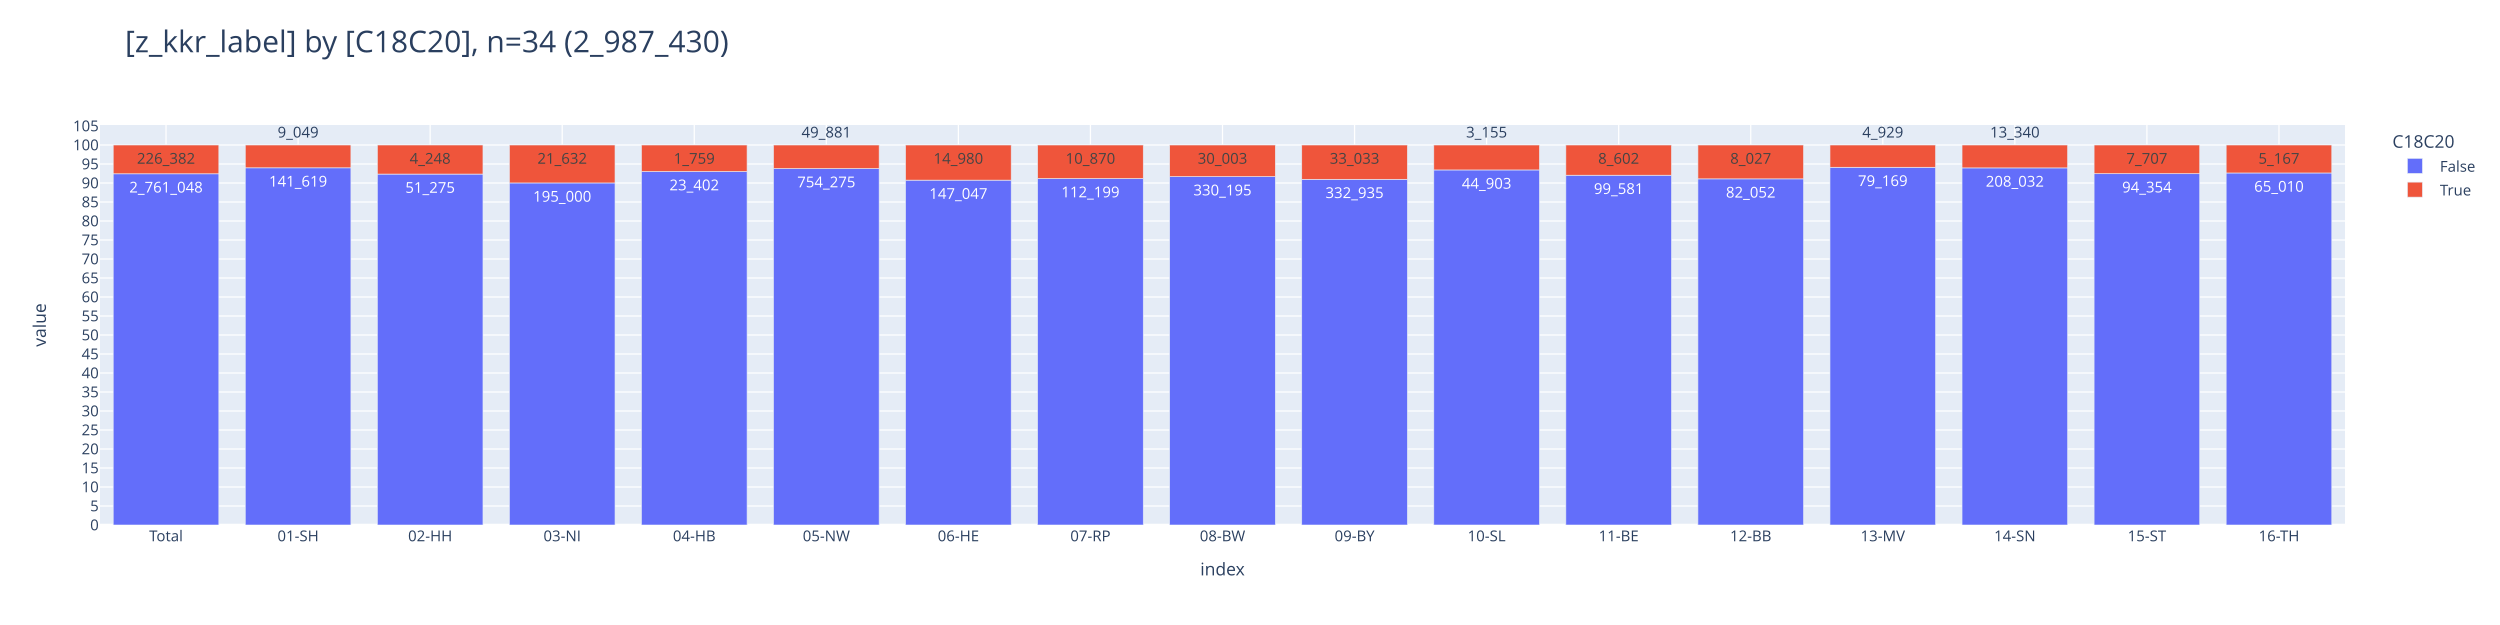
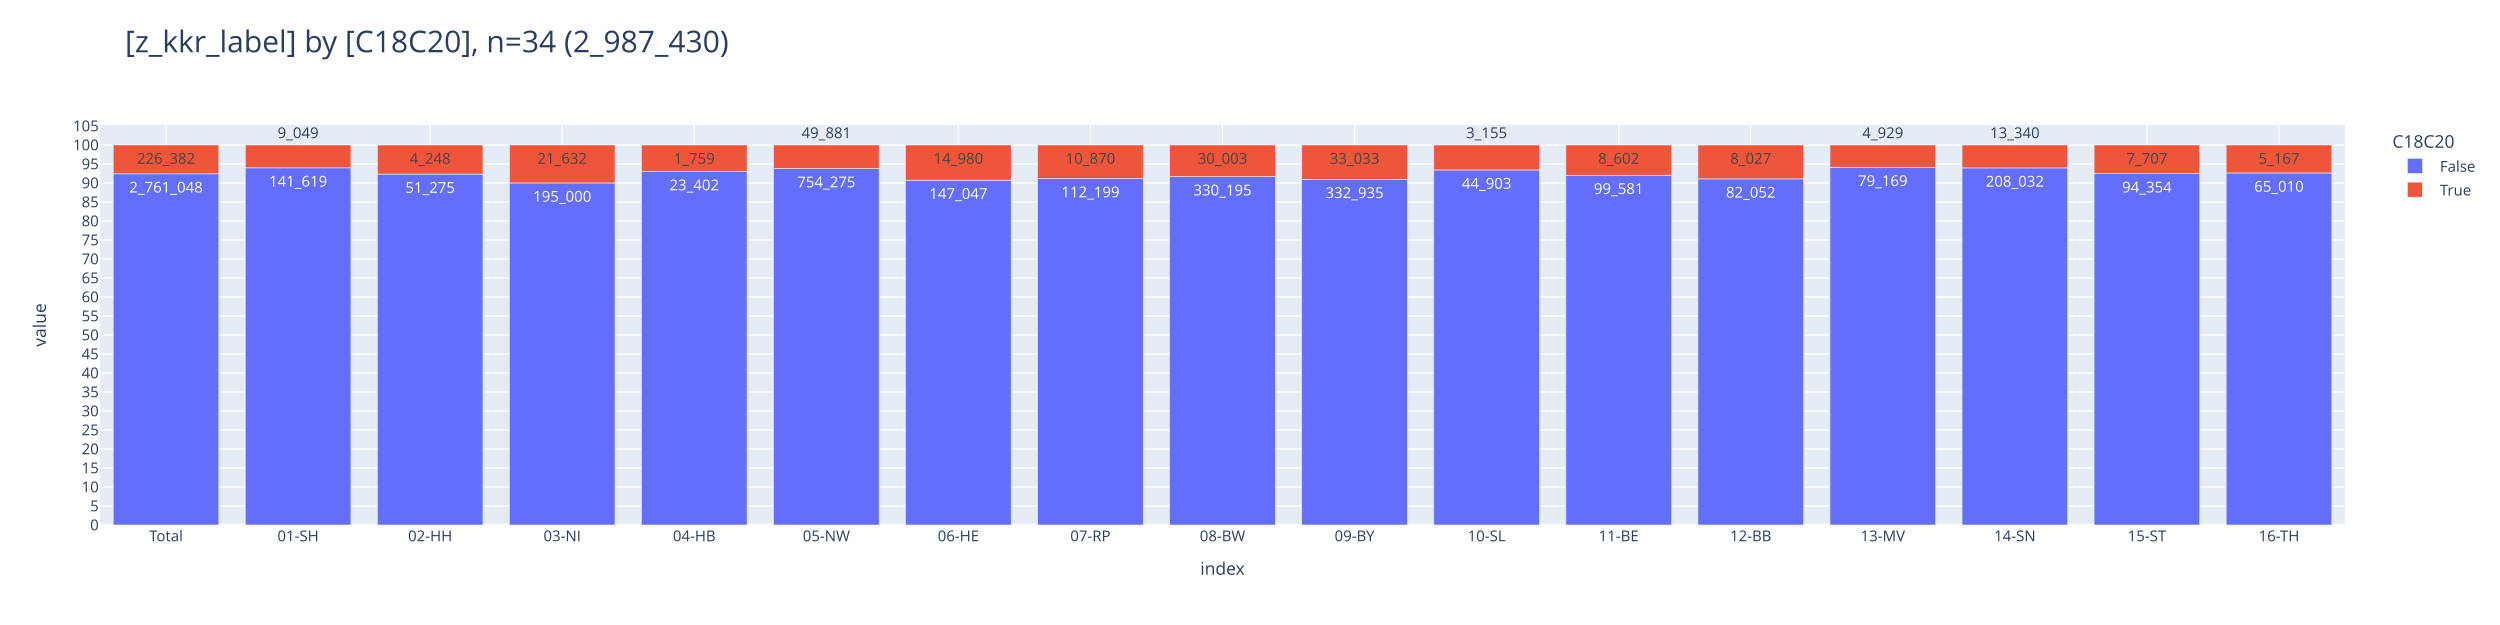
<svg xmlns="http://www.w3.org/2000/svg" class="main-svg" width="2000" height="500" style="" viewBox="0 0 2000 500">
  <rect x="0" y="0" width="2000" height="500" style="fill: rgb(255, 255, 255); fill-opacity: 1;" />
-   <defs id="defs-cf587d">
+   <defs id="defs-e4e2ed">
    <g class="clips">
-       <clipPath id="clipcf587dxyplot" class="plotclip">
+       <clipPath id="clipe4e2edxyplot" class="plotclip">
        <rect width="1796" height="320" />
      </clipPath>
-       <clipPath class="axesclip" id="clipcf587dx">
+       <clipPath class="axesclip" id="clipe4e2edx">
        <rect x="80" y="0" width="1796" height="500" />
      </clipPath>
-       <clipPath class="axesclip" id="clipcf587dy">
+       <clipPath class="axesclip" id="clipe4e2edy">
        <rect x="0" y="100" width="2000" height="320" />
      </clipPath>
-       <clipPath class="axesclip" id="clipcf587dxy">
+       <clipPath class="axesclip" id="clipe4e2edxy">
        <rect x="80" y="100" width="1796" height="320" />
      </clipPath>
    </g>
    <g class="gradients" />
    <g class="patterns" />
  </defs>
  <g class="bglayer">
    <rect class="bg" x="80" y="100" width="1796" height="320" style="fill: rgb(229, 236, 246); fill-opacity: 1; stroke-width: 0;" />
  </g>
  <g class="layer-below">
    <g class="imagelayer" />
    <g class="shapelayer" />
  </g>
  <g class="cartesianlayer">
    <g class="subplot xy">
      <g class="layer-subplot">
        <g class="shapelayer" />
        <g class="imagelayer" />
      </g>
      <g class="minor-gridlayer">
        <g class="x" />
        <g class="y" />
      </g>
      <g class="gridlayer">
        <g class="x">
          <path class="xgrid crisp" transform="translate(132.82,0)" d="M0,100v320" style="stroke: rgb(255, 255, 255); stroke-opacity: 1; stroke-width: 1px;" />
          <path class="xgrid crisp" transform="translate(238.47,0)" d="M0,100v320" style="stroke: rgb(255, 255, 255); stroke-opacity: 1; stroke-width: 1px;" />
          <path class="xgrid crisp" transform="translate(344.12,0)" d="M0,100v320" style="stroke: rgb(255, 255, 255); stroke-opacity: 1; stroke-width: 1px;" />
          <path class="xgrid crisp" transform="translate(449.76,0)" d="M0,100v320" style="stroke: rgb(255, 255, 255); stroke-opacity: 1; stroke-width: 1px;" />
          <path class="xgrid crisp" transform="translate(555.41,0)" d="M0,100v320" style="stroke: rgb(255, 255, 255); stroke-opacity: 1; stroke-width: 1px;" />
          <path class="xgrid crisp" transform="translate(661.06,0)" d="M0,100v320" style="stroke: rgb(255, 255, 255); stroke-opacity: 1; stroke-width: 1px;" />
          <path class="xgrid crisp" transform="translate(766.71,0)" d="M0,100v320" style="stroke: rgb(255, 255, 255); stroke-opacity: 1; stroke-width: 1px;" />
          <path class="xgrid crisp" transform="translate(872.35,0)" d="M0,100v320" style="stroke: rgb(255, 255, 255); stroke-opacity: 1; stroke-width: 1px;" />
          <path class="xgrid crisp" transform="translate(978,0)" d="M0,100v320" style="stroke: rgb(255, 255, 255); stroke-opacity: 1; stroke-width: 1px;" />
          <path class="xgrid crisp" transform="translate(1083.65,0)" d="M0,100v320" style="stroke: rgb(255, 255, 255); stroke-opacity: 1; stroke-width: 1px;" />
          <path class="xgrid crisp" transform="translate(1189.29,0)" d="M0,100v320" style="stroke: rgb(255, 255, 255); stroke-opacity: 1; stroke-width: 1px;" />
          <path class="xgrid crisp" transform="translate(1294.94,0)" d="M0,100v320" style="stroke: rgb(255, 255, 255); stroke-opacity: 1; stroke-width: 1px;" />
          <path class="xgrid crisp" transform="translate(1400.59,0)" d="M0,100v320" style="stroke: rgb(255, 255, 255); stroke-opacity: 1; stroke-width: 1px;" />
          <path class="xgrid crisp" transform="translate(1506.24,0)" d="M0,100v320" style="stroke: rgb(255, 255, 255); stroke-opacity: 1; stroke-width: 1px;" />
          <path class="xgrid crisp" transform="translate(1611.88,0)" d="M0,100v320" style="stroke: rgb(255, 255, 255); stroke-opacity: 1; stroke-width: 1px;" />
          <path class="xgrid crisp" transform="translate(1717.53,0)" d="M0,100v320" style="stroke: rgb(255, 255, 255); stroke-opacity: 1; stroke-width: 1px;" />
          <path class="xgrid crisp" transform="translate(1823.18,0)" d="M0,100v320" style="stroke: rgb(255, 255, 255); stroke-opacity: 1; stroke-width: 1px;" />
        </g>
        <g class="y">
          <path class="ygrid crisp" transform="translate(0,404.8)" d="M80,0h1796" style="stroke: rgb(255, 255, 255); stroke-opacity: 1; stroke-width: 1px;" />
          <path class="ygrid crisp" transform="translate(0,389.6)" d="M80,0h1796" style="stroke: rgb(255, 255, 255); stroke-opacity: 1; stroke-width: 1px;" />
          <path class="ygrid crisp" transform="translate(0,374.4)" d="M80,0h1796" style="stroke: rgb(255, 255, 255); stroke-opacity: 1; stroke-width: 1px;" />
          <path class="ygrid crisp" transform="translate(0,359.2)" d="M80,0h1796" style="stroke: rgb(255, 255, 255); stroke-opacity: 1; stroke-width: 1px;" />
          <path class="ygrid crisp" transform="translate(0,344)" d="M80,0h1796" style="stroke: rgb(255, 255, 255); stroke-opacity: 1; stroke-width: 1px;" />
          <path class="ygrid crisp" transform="translate(0,328.8)" d="M80,0h1796" style="stroke: rgb(255, 255, 255); stroke-opacity: 1; stroke-width: 1px;" />
          <path class="ygrid crisp" transform="translate(0,313.6)" d="M80,0h1796" style="stroke: rgb(255, 255, 255); stroke-opacity: 1; stroke-width: 1px;" />
          <path class="ygrid crisp" transform="translate(0,298.4)" d="M80,0h1796" style="stroke: rgb(255, 255, 255); stroke-opacity: 1; stroke-width: 1px;" />
          <path class="ygrid crisp" transform="translate(0,283.2)" d="M80,0h1796" style="stroke: rgb(255, 255, 255); stroke-opacity: 1; stroke-width: 1px;" />
          <path class="ygrid crisp" transform="translate(0,268)" d="M80,0h1796" style="stroke: rgb(255, 255, 255); stroke-opacity: 1; stroke-width: 1px;" />
          <path class="ygrid crisp" transform="translate(0,252.8)" d="M80,0h1796" style="stroke: rgb(255, 255, 255); stroke-opacity: 1; stroke-width: 1px;" />
          <path class="ygrid crisp" transform="translate(0,237.6)" d="M80,0h1796" style="stroke: rgb(255, 255, 255); stroke-opacity: 1; stroke-width: 1px;" />
          <path class="ygrid crisp" transform="translate(0,222.4)" d="M80,0h1796" style="stroke: rgb(255, 255, 255); stroke-opacity: 1; stroke-width: 1px;" />
          <path class="ygrid crisp" transform="translate(0,207.2)" d="M80,0h1796" style="stroke: rgb(255, 255, 255); stroke-opacity: 1; stroke-width: 1px;" />
          <path class="ygrid crisp" transform="translate(0,192)" d="M80,0h1796" style="stroke: rgb(255, 255, 255); stroke-opacity: 1; stroke-width: 1px;" />
          <path class="ygrid crisp" transform="translate(0,176.8)" d="M80,0h1796" style="stroke: rgb(255, 255, 255); stroke-opacity: 1; stroke-width: 1px;" />
          <path class="ygrid crisp" transform="translate(0,161.6)" d="M80,0h1796" style="stroke: rgb(255, 255, 255); stroke-opacity: 1; stroke-width: 1px;" />
          <path class="ygrid crisp" transform="translate(0,146.4)" d="M80,0h1796" style="stroke: rgb(255, 255, 255); stroke-opacity: 1; stroke-width: 1px;" />
          <path class="ygrid crisp" transform="translate(0,131.2)" d="M80,0h1796" style="stroke: rgb(255, 255, 255); stroke-opacity: 1; stroke-width: 1px;" />
          <path class="ygrid crisp" transform="translate(0,116)" d="M80,0h1796" style="stroke: rgb(255, 255, 255); stroke-opacity: 1; stroke-width: 1px;" />
        </g>
      </g>
      <g class="zerolinelayer">
        <path class="yzl zl crisp" transform="translate(0,420)" d="M80,0h1796" style="stroke: rgb(255, 255, 255); stroke-opacity: 1; stroke-width: 2px;" />
      </g>
      <g class="layer-between">
        <g class="shapelayer" />
        <g class="imagelayer" />
      </g>
      <path class="xlines-below" />
      <path class="ylines-below" />
      <g class="overlines-below" />
      <g class="xaxislayer-below" />
      <g class="yaxislayer-below" />
      <g class="overaxes-below" />
      <g class="overplot">
-         <g class="xy" transform="translate(80,100)" clip-path="url(#clipcf587dxyplot)">
+         <g class="xy" transform="translate(80,100)" clip-path="url(#clipe4e2edxyplot)">
          <g class="barlayer mlayer">
            <g class="trace bars" style="opacity: 1;">
              <g class="points">
                <g class="point">
                  <path d="M10.56,320V39.04H95.08V320Z" style="vector-effect: none; opacity: 1; stroke-width: 0.5px; fill: rgb(99, 110, 250); fill-opacity: 1; stroke: rgb(229, 236, 246); stroke-opacity: 1;" />
                  <text class="bartext bartext-inside" text-anchor="middle" data-notex="1" x="0" y="0" style="font-family: 'Open Sans', verdana, arial, sans-serif; font-size: 12px; fill: rgb(255, 255, 255); fill-opacity: 1; white-space: pre;" transform="translate(52.82,54.04)">2_761_048</text>
                </g>
                <g class="point">
                  <path d="M116.21,320V34.26H200.73V320Z" style="vector-effect: none; opacity: 1; stroke-width: 0.5px; fill: rgb(99, 110, 250); fill-opacity: 1; stroke: rgb(229, 236, 246); stroke-opacity: 1;" />
                  <text class="bartext bartext-inside" text-anchor="middle" data-notex="1" x="0" y="0" style="font-family: 'Open Sans', verdana, arial, sans-serif; font-size: 12px; fill: rgb(255, 255, 255); fill-opacity: 1; white-space: pre;" transform="translate(158.47,49.26)">141_619</text>
                </g>
                <g class="point">
                  <path d="M221.86,320V39.26H306.38V320Z" style="vector-effect: none; opacity: 1; stroke-width: 0.5px; fill: rgb(99, 110, 250); fill-opacity: 1; stroke: rgb(229, 236, 246); stroke-opacity: 1;" />
                  <text class="bartext bartext-inside" text-anchor="middle" data-notex="1" x="0" y="0" style="font-family: 'Open Sans', verdana, arial, sans-serif; font-size: 12px; fill: rgb(255, 255, 255); fill-opacity: 1; white-space: pre;" transform="translate(264.12,54.26)">51_275</text>
                </g>
                <g class="point">
                  <path d="M327.51,320V46.36H412.02V320Z" style="vector-effect: none; opacity: 1; stroke-width: 0.5px; fill: rgb(99, 110, 250); fill-opacity: 1; stroke: rgb(229, 236, 246); stroke-opacity: 1;" />
                  <text class="bartext bartext-inside" text-anchor="middle" data-notex="1" x="0" y="0" style="font-family: 'Open Sans', verdana, arial, sans-serif; font-size: 12px; fill: rgb(255, 255, 255); fill-opacity: 1; white-space: pre;" transform="translate(369.765,61.36)">195_000</text>
                </g>
                <g class="point">
                  <path d="M433.15,320V37.25H517.67V320Z" style="vector-effect: none; opacity: 1; stroke-width: 0.5px; fill: rgb(99, 110, 250); fill-opacity: 1; stroke: rgb(229, 236, 246); stroke-opacity: 1;" />
                  <text class="bartext bartext-inside" text-anchor="middle" data-notex="1" x="0" y="0" style="font-family: 'Open Sans', verdana, arial, sans-serif; font-size: 12px; fill: rgb(255, 255, 255); fill-opacity: 1; white-space: pre;" transform="translate(475.41,52.25)">23_402</text>
                </g>
                <g class="point">
                  <path d="M538.8,320V34.86H623.32V320Z" style="vector-effect: none; opacity: 1; stroke-width: 0.5px; fill: rgb(99, 110, 250); fill-opacity: 1; stroke: rgb(229, 236, 246); stroke-opacity: 1;" />
                  <text class="bartext bartext-inside" text-anchor="middle" data-notex="1" x="0" y="0" style="font-family: 'Open Sans', verdana, arial, sans-serif; font-size: 12px; fill: rgb(255, 255, 255); fill-opacity: 1; white-space: pre;" transform="translate(581.06,49.86)">754_275</text>
                </g>
                <g class="point">
                  <path d="M644.45,320V44.11H728.96V320Z" style="vector-effect: none; opacity: 1; stroke-width: 0.5px; fill: rgb(99, 110, 250); fill-opacity: 1; stroke: rgb(229, 236, 246); stroke-opacity: 1;" />
                  <text class="bartext bartext-inside" text-anchor="middle" data-notex="1" x="0" y="0" style="font-family: 'Open Sans', verdana, arial, sans-serif; font-size: 12px; fill: rgb(255, 255, 255); fill-opacity: 1; white-space: pre;" transform="translate(686.705,59.11)">147_047</text>
                </g>
                <g class="point">
                  <path d="M750.09,320V42.85H834.61V320Z" style="vector-effect: none; opacity: 1; stroke-width: 0.5px; fill: rgb(99, 110, 250); fill-opacity: 1; stroke: rgb(229, 236, 246); stroke-opacity: 1;" />
                  <text class="bartext bartext-inside" text-anchor="middle" data-notex="1" x="0" y="0" style="font-family: 'Open Sans', verdana, arial, sans-serif; font-size: 12px; fill: rgb(255, 255, 255); fill-opacity: 1; white-space: pre;" transform="translate(792.35,57.85)">112_199</text>
                </g>
                <g class="point">
                  <path d="M855.74,320V41.32H940.26V320Z" style="vector-effect: none; opacity: 1; stroke-width: 0.5px; fill: rgb(99, 110, 250); fill-opacity: 1; stroke: rgb(229, 236, 246); stroke-opacity: 1;" />
                  <text class="bartext bartext-inside" text-anchor="middle" data-notex="1" x="0" y="0" style="font-family: 'Open Sans', verdana, arial, sans-serif; font-size: 12px; fill: rgb(255, 255, 255); fill-opacity: 1; white-space: pre;" transform="translate(898,56.32)">330_195</text>
                </g>
                <g class="point">
                  <path d="M961.39,320V43.44H1045.91V320Z" style="vector-effect: none; opacity: 1; stroke-width: 0.5px; fill: rgb(99, 110, 250); fill-opacity: 1; stroke: rgb(229, 236, 246); stroke-opacity: 1;" />
                  <text class="bartext bartext-inside" text-anchor="middle" data-notex="1" x="0" y="0" style="font-family: 'Open Sans', verdana, arial, sans-serif; font-size: 12px; fill: rgb(255, 255, 255); fill-opacity: 1; white-space: pre;" transform="translate(1003.65,58.44)">332_935</text>
                </g>
                <g class="point">
                  <path d="M1067.04,320V35.96H1151.55V320Z" style="vector-effect: none; opacity: 1; stroke-width: 0.5px; fill: rgb(99, 110, 250); fill-opacity: 1; stroke: rgb(229, 236, 246); stroke-opacity: 1;" />
                  <text class="bartext bartext-inside" text-anchor="middle" data-notex="1" x="0" y="0" style="font-family: 'Open Sans', verdana, arial, sans-serif; font-size: 12px; fill: rgb(255, 255, 255); fill-opacity: 1; white-space: pre;" transform="translate(1109.295,50.96)">44_903</text>
                </g>
                <g class="point">
                  <path d="M1172.68,320V40.17H1257.2V320Z" style="vector-effect: none; opacity: 1; stroke-width: 0.5px; fill: rgb(99, 110, 250); fill-opacity: 1; stroke: rgb(229, 236, 246); stroke-opacity: 1;" />
                  <text class="bartext bartext-inside" text-anchor="middle" data-notex="1" x="0" y="0" style="font-family: 'Open Sans', verdana, arial, sans-serif; font-size: 12px; fill: rgb(255, 255, 255); fill-opacity: 1; white-space: pre;" transform="translate(1214.94,55.17)">99_581</text>
                </g>
                <g class="point">
                  <path d="M1278.33,320V43.09H1362.85V320Z" style="vector-effect: none; opacity: 1; stroke-width: 0.5px; fill: rgb(99, 110, 250); fill-opacity: 1; stroke: rgb(229, 236, 246); stroke-opacity: 1;" />
                  <text class="bartext bartext-inside" text-anchor="middle" data-notex="1" x="0" y="0" style="font-family: 'Open Sans', verdana, arial, sans-serif; font-size: 12px; fill: rgb(255, 255, 255); fill-opacity: 1; white-space: pre;" transform="translate(1320.59,58.09)">82_052</text>
                </g>
                <g class="point">
                  <path d="M1383.98,320V33.82H1468.49V320Z" style="vector-effect: none; opacity: 1; stroke-width: 0.5px; fill: rgb(99, 110, 250); fill-opacity: 1; stroke: rgb(229, 236, 246); stroke-opacity: 1;" />
                  <text class="bartext bartext-inside" text-anchor="middle" data-notex="1" x="0" y="0" style="font-family: 'Open Sans', verdana, arial, sans-serif; font-size: 12px; fill: rgb(255, 255, 255); fill-opacity: 1; white-space: pre;" transform="translate(1426.235,48.82)">79_169</text>
                </g>
                <g class="point">
                  <path d="M1489.62,320V34.32H1574.14V320Z" style="vector-effect: none; opacity: 1; stroke-width: 0.5px; fill: rgb(99, 110, 250); fill-opacity: 1; stroke: rgb(229, 236, 246); stroke-opacity: 1;" />
                  <text class="bartext bartext-inside" text-anchor="middle" data-notex="1" x="0" y="0" style="font-family: 'Open Sans', verdana, arial, sans-serif; font-size: 12px; fill: rgb(255, 255, 255); fill-opacity: 1; white-space: pre;" transform="translate(1531.88,49.32)">208_032</text>
                </g>
                <g class="point">
                  <path d="M1595.27,320V38.96H1679.79V320Z" style="vector-effect: none; opacity: 1; stroke-width: 0.5px; fill: rgb(99, 110, 250); fill-opacity: 1; stroke: rgb(229, 236, 246); stroke-opacity: 1;" />
                  <text class="bartext bartext-inside" text-anchor="middle" data-notex="1" x="0" y="0" style="font-family: 'Open Sans', verdana, arial, sans-serif; font-size: 12px; fill: rgb(255, 255, 255); fill-opacity: 1; white-space: pre;" transform="translate(1637.53,53.96)">94_354</text>
                </g>
                <g class="point">
                  <path d="M1700.92,320V38.38H1785.44V320Z" style="vector-effect: none; opacity: 1; stroke-width: 0.5px; fill: rgb(99, 110, 250); fill-opacity: 1; stroke: rgb(229, 236, 246); stroke-opacity: 1;" />
                  <text class="bartext bartext-inside" text-anchor="middle" data-notex="1" x="0" y="0" style="font-family: 'Open Sans', verdana, arial, sans-serif; font-size: 12px; fill: rgb(255, 255, 255); fill-opacity: 1; white-space: pre;" transform="translate(1743.18,53.38)">65_010</text>
                </g>
              </g>
            </g>
            <g class="trace bars" style="opacity: 1;">
              <g class="points">
                <g class="point">
                  <path d="M10.56,39.04V16H95.08V39.04Z" style="vector-effect: none; opacity: 1; stroke-width: 0.5px; fill: rgb(239, 85, 59); fill-opacity: 1; stroke: rgb(229, 236, 246); stroke-opacity: 1;" />
                  <text class="bartext bartext-inside" text-anchor="middle" data-notex="1" x="0" y="0" style="font-family: 'Open Sans', verdana, arial, sans-serif; font-size: 12px; fill: rgb(68, 68, 68); fill-opacity: 1; white-space: pre;" transform="translate(52.82,31)">226_382</text>
                </g>
                <g class="point">
                  <path d="M116.21,34.26V16H200.73V34.26Z" style="vector-effect: none; opacity: 1; stroke-width: 0.5px; fill: rgb(239, 85, 59); fill-opacity: 1; stroke: rgb(229, 236, 246); stroke-opacity: 1;" />
-                   <text class="bartext bartext-outside" text-anchor="middle" data-notex="1" x="0" y="0" style="font-family: 'Open Sans', verdana, arial, sans-serif; font-size: 12px; fill: rgb(42, 63, 95); fill-opacity: 1; white-space: pre;" transform="translate(158.47,10)">9_049</text>
+                   <text class="bartext bartext-outside" text-anchor="middle" data-notex="1" x="0" y="0" style="font-family: 'Open Sans', verdana, arial, sans-serif; font-size: 12px; fill: rgb(42, 63, 95); fill-opacity: 1; white-space: pre;" transform="translate(158.47,10.5)">9_049</text>
                </g>
                <g class="point">
                  <path d="M221.86,39.26V16H306.38V39.26Z" style="vector-effect: none; opacity: 1; stroke-width: 0.5px; fill: rgb(239, 85, 59); fill-opacity: 1; stroke: rgb(229, 236, 246); stroke-opacity: 1;" />
                  <text class="bartext bartext-inside" text-anchor="middle" data-notex="1" x="0" y="0" style="font-family: 'Open Sans', verdana, arial, sans-serif; font-size: 12px; fill: rgb(68, 68, 68); fill-opacity: 1; white-space: pre;" transform="translate(264.12,31)">4_248</text>
                </g>
                <g class="point">
                  <path d="M327.51,46.36V16H412.02V46.36Z" style="vector-effect: none; opacity: 1; stroke-width: 0.5px; fill: rgb(239, 85, 59); fill-opacity: 1; stroke: rgb(229, 236, 246); stroke-opacity: 1;" />
                  <text class="bartext bartext-inside" text-anchor="middle" data-notex="1" x="0" y="0" style="font-family: 'Open Sans', verdana, arial, sans-serif; font-size: 12px; fill: rgb(68, 68, 68); fill-opacity: 1; white-space: pre;" transform="translate(369.765,31)">21_632</text>
                </g>
                <g class="point">
                  <path d="M433.15,37.25V16H517.67V37.25Z" style="vector-effect: none; opacity: 1; stroke-width: 0.5px; fill: rgb(239, 85, 59); fill-opacity: 1; stroke: rgb(229, 236, 246); stroke-opacity: 1;" />
                  <text class="bartext bartext-inside" text-anchor="middle" data-notex="1" x="0" y="0" style="font-family: 'Open Sans', verdana, arial, sans-serif; font-size: 12px; fill: rgb(68, 68, 68); fill-opacity: 1; white-space: pre;" transform="translate(475.41,31)">1_759</text>
                </g>
                <g class="point">
                  <path d="M538.8,34.86V16H623.32V34.86Z" style="vector-effect: none; opacity: 1; stroke-width: 0.5px; fill: rgb(239, 85, 59); fill-opacity: 1; stroke: rgb(229, 236, 246); stroke-opacity: 1;" />
-                   <text class="bartext bartext-outside" text-anchor="middle" data-notex="1" x="0" y="0" style="font-family: 'Open Sans', verdana, arial, sans-serif; font-size: 12px; fill: rgb(42, 63, 95); fill-opacity: 1; white-space: pre;" transform="translate(581.06,10)">49_881</text>
+                   <text class="bartext bartext-outside" text-anchor="middle" data-notex="1" x="0" y="0" style="font-family: 'Open Sans', verdana, arial, sans-serif; font-size: 12px; fill: rgb(42, 63, 95); fill-opacity: 1; white-space: pre;" transform="translate(581.06,10.5)">49_881</text>
                </g>
                <g class="point">
                  <path d="M644.45,44.11V16H728.96V44.11Z" style="vector-effect: none; opacity: 1; stroke-width: 0.5px; fill: rgb(239, 85, 59); fill-opacity: 1; stroke: rgb(229, 236, 246); stroke-opacity: 1;" />
                  <text class="bartext bartext-inside" text-anchor="middle" data-notex="1" x="0" y="0" style="font-family: 'Open Sans', verdana, arial, sans-serif; font-size: 12px; fill: rgb(68, 68, 68); fill-opacity: 1; white-space: pre;" transform="translate(686.705,31)">14_980</text>
                </g>
                <g class="point">
                  <path d="M750.09,42.85V16H834.61V42.85Z" style="vector-effect: none; opacity: 1; stroke-width: 0.5px; fill: rgb(239, 85, 59); fill-opacity: 1; stroke: rgb(229, 236, 246); stroke-opacity: 1;" />
                  <text class="bartext bartext-inside" text-anchor="middle" data-notex="1" x="0" y="0" style="font-family: 'Open Sans', verdana, arial, sans-serif; font-size: 12px; fill: rgb(68, 68, 68); fill-opacity: 1; white-space: pre;" transform="translate(792.35,31)">10_870</text>
                </g>
                <g class="point">
                  <path d="M855.74,41.32V16H940.26V41.32Z" style="vector-effect: none; opacity: 1; stroke-width: 0.5px; fill: rgb(239, 85, 59); fill-opacity: 1; stroke: rgb(229, 236, 246); stroke-opacity: 1;" />
                  <text class="bartext bartext-inside" text-anchor="middle" data-notex="1" x="0" y="0" style="font-family: 'Open Sans', verdana, arial, sans-serif; font-size: 12px; fill: rgb(68, 68, 68); fill-opacity: 1; white-space: pre;" transform="translate(898,31)">30_003</text>
                </g>
                <g class="point">
                  <path d="M961.39,43.44V16H1045.91V43.44Z" style="vector-effect: none; opacity: 1; stroke-width: 0.5px; fill: rgb(239, 85, 59); fill-opacity: 1; stroke: rgb(229, 236, 246); stroke-opacity: 1;" />
                  <text class="bartext bartext-inside" text-anchor="middle" data-notex="1" x="0" y="0" style="font-family: 'Open Sans', verdana, arial, sans-serif; font-size: 12px; fill: rgb(68, 68, 68); fill-opacity: 1; white-space: pre;" transform="translate(1003.65,31)">33_033</text>
                </g>
                <g class="point">
                  <path d="M1067.04,35.96V16H1151.55V35.96Z" style="vector-effect: none; opacity: 1; stroke-width: 0.5px; fill: rgb(239, 85, 59); fill-opacity: 1; stroke: rgb(229, 236, 246); stroke-opacity: 1;" />
-                   <text class="bartext bartext-outside" text-anchor="middle" data-notex="1" x="0" y="0" style="font-family: 'Open Sans', verdana, arial, sans-serif; font-size: 12px; fill: rgb(42, 63, 95); fill-opacity: 1; white-space: pre;" transform="translate(1109.295,10)">3_155</text>
+                   <text class="bartext bartext-outside" text-anchor="middle" data-notex="1" x="0" y="0" style="font-family: 'Open Sans', verdana, arial, sans-serif; font-size: 12px; fill: rgb(42, 63, 95); fill-opacity: 1; white-space: pre;" transform="translate(1109.295,10.5)">3_155</text>
                </g>
                <g class="point">
                  <path d="M1172.68,40.17V16H1257.2V40.17Z" style="vector-effect: none; opacity: 1; stroke-width: 0.5px; fill: rgb(239, 85, 59); fill-opacity: 1; stroke: rgb(229, 236, 246); stroke-opacity: 1;" />
                  <text class="bartext bartext-inside" text-anchor="middle" data-notex="1" x="0" y="0" style="font-family: 'Open Sans', verdana, arial, sans-serif; font-size: 12px; fill: rgb(68, 68, 68); fill-opacity: 1; white-space: pre;" transform="translate(1214.94,31)">8_602</text>
                </g>
                <g class="point">
                  <path d="M1278.33,43.09V16H1362.85V43.09Z" style="vector-effect: none; opacity: 1; stroke-width: 0.5px; fill: rgb(239, 85, 59); fill-opacity: 1; stroke: rgb(229, 236, 246); stroke-opacity: 1;" />
                  <text class="bartext bartext-inside" text-anchor="middle" data-notex="1" x="0" y="0" style="font-family: 'Open Sans', verdana, arial, sans-serif; font-size: 12px; fill: rgb(68, 68, 68); fill-opacity: 1; white-space: pre;" transform="translate(1320.59,31)">8_027</text>
                </g>
                <g class="point">
                  <path d="M1383.98,33.82V16H1468.49V33.82Z" style="vector-effect: none; opacity: 1; stroke-width: 0.5px; fill: rgb(239, 85, 59); fill-opacity: 1; stroke: rgb(229, 236, 246); stroke-opacity: 1;" />
-                   <text class="bartext bartext-outside" text-anchor="middle" data-notex="1" x="0" y="0" style="font-family: 'Open Sans', verdana, arial, sans-serif; font-size: 12px; fill: rgb(42, 63, 95); fill-opacity: 1; white-space: pre;" transform="translate(1426.235,10)">4_929</text>
+                   <text class="bartext bartext-outside" text-anchor="middle" data-notex="1" x="0" y="0" style="font-family: 'Open Sans', verdana, arial, sans-serif; font-size: 12px; fill: rgb(42, 63, 95); fill-opacity: 1; white-space: pre;" transform="translate(1426.235,10.5)">4_929</text>
                </g>
                <g class="point">
                  <path d="M1489.62,34.32V16H1574.14V34.32Z" style="vector-effect: none; opacity: 1; stroke-width: 0.5px; fill: rgb(239, 85, 59); fill-opacity: 1; stroke: rgb(229, 236, 246); stroke-opacity: 1;" />
-                   <text class="bartext bartext-outside" text-anchor="middle" data-notex="1" x="0" y="0" style="font-family: 'Open Sans', verdana, arial, sans-serif; font-size: 12px; fill: rgb(42, 63, 95); fill-opacity: 1; white-space: pre;" transform="translate(1531.88,10)">13_340</text>
+                   <text class="bartext bartext-outside" text-anchor="middle" data-notex="1" x="0" y="0" style="font-family: 'Open Sans', verdana, arial, sans-serif; font-size: 12px; fill: rgb(42, 63, 95); fill-opacity: 1; white-space: pre;" transform="translate(1531.88,10.5)">13_340</text>
                </g>
                <g class="point">
                  <path d="M1595.27,38.96V16H1679.79V38.96Z" style="vector-effect: none; opacity: 1; stroke-width: 0.5px; fill: rgb(239, 85, 59); fill-opacity: 1; stroke: rgb(229, 236, 246); stroke-opacity: 1;" />
                  <text class="bartext bartext-inside" text-anchor="middle" data-notex="1" x="0" y="0" style="font-family: 'Open Sans', verdana, arial, sans-serif; font-size: 12px; fill: rgb(68, 68, 68); fill-opacity: 1; white-space: pre;" transform="translate(1637.53,31)">7_707</text>
                </g>
                <g class="point">
                  <path d="M1700.92,38.38V16H1785.44V38.38Z" style="vector-effect: none; opacity: 1; stroke-width: 0.5px; fill: rgb(239, 85, 59); fill-opacity: 1; stroke: rgb(229, 236, 246); stroke-opacity: 1;" />
                  <text class="bartext bartext-inside" text-anchor="middle" data-notex="1" x="0" y="0" style="font-family: 'Open Sans', verdana, arial, sans-serif; font-size: 12px; fill: rgb(68, 68, 68); fill-opacity: 1; white-space: pre;" transform="translate(1743.18,31)">5_167</text>
                </g>
              </g>
            </g>
          </g>
        </g>
      </g>
      <g class="zerolinelayer-above" />
      <path class="xlines-above crisp" d="M0,0" style="fill: none;" />
      <path class="ylines-above crisp" d="M0,0" style="fill: none;" />
      <g class="overlines-above" />
      <g class="xaxislayer-above">
        <g class="xtick">
          <text text-anchor="middle" x="0" y="433" transform="translate(132.82,0)" style="font-family: 'Open Sans', verdana, arial, sans-serif; font-size: 12px; fill: rgb(42, 63, 95); fill-opacity: 1; white-space: pre;"> Total</text>
        </g>
        <g class="xtick">
          <text text-anchor="middle" x="0" y="433" transform="translate(238.47,0)" style="font-family: 'Open Sans', verdana, arial, sans-serif; font-size: 12px; fill: rgb(42, 63, 95); fill-opacity: 1; white-space: pre;">01-SH</text>
        </g>
        <g class="xtick">
          <text text-anchor="middle" x="0" y="433" transform="translate(344.12,0)" style="font-family: 'Open Sans', verdana, arial, sans-serif; font-size: 12px; fill: rgb(42, 63, 95); fill-opacity: 1; white-space: pre;">02-HH</text>
        </g>
        <g class="xtick">
          <text text-anchor="middle" x="0" y="433" transform="translate(449.76,0)" style="font-family: 'Open Sans', verdana, arial, sans-serif; font-size: 12px; fill: rgb(42, 63, 95); fill-opacity: 1; white-space: pre;">03-NI</text>
        </g>
        <g class="xtick">
          <text text-anchor="middle" x="0" y="433" transform="translate(555.41,0)" style="font-family: 'Open Sans', verdana, arial, sans-serif; font-size: 12px; fill: rgb(42, 63, 95); fill-opacity: 1; white-space: pre;">04-HB</text>
        </g>
        <g class="xtick">
          <text text-anchor="middle" x="0" y="433" transform="translate(661.06,0)" style="font-family: 'Open Sans', verdana, arial, sans-serif; font-size: 12px; fill: rgb(42, 63, 95); fill-opacity: 1; white-space: pre;">05-NW</text>
        </g>
        <g class="xtick">
          <text text-anchor="middle" x="0" y="433" transform="translate(766.71,0)" style="font-family: 'Open Sans', verdana, arial, sans-serif; font-size: 12px; fill: rgb(42, 63, 95); fill-opacity: 1; white-space: pre;">06-HE</text>
        </g>
        <g class="xtick">
          <text text-anchor="middle" x="0" y="433" transform="translate(872.35,0)" style="font-family: 'Open Sans', verdana, arial, sans-serif; font-size: 12px; fill: rgb(42, 63, 95); fill-opacity: 1; white-space: pre;">07-RP</text>
        </g>
        <g class="xtick">
          <text text-anchor="middle" x="0" y="433" transform="translate(978,0)" style="font-family: 'Open Sans', verdana, arial, sans-serif; font-size: 12px; fill: rgb(42, 63, 95); fill-opacity: 1; white-space: pre;">08-BW</text>
        </g>
        <g class="xtick">
          <text text-anchor="middle" x="0" y="433" transform="translate(1083.65,0)" style="font-family: 'Open Sans', verdana, arial, sans-serif; font-size: 12px; fill: rgb(42, 63, 95); fill-opacity: 1; white-space: pre;">09-BY</text>
        </g>
        <g class="xtick">
          <text text-anchor="middle" x="0" y="433" transform="translate(1189.29,0)" style="font-family: 'Open Sans', verdana, arial, sans-serif; font-size: 12px; fill: rgb(42, 63, 95); fill-opacity: 1; white-space: pre;">10-SL</text>
        </g>
        <g class="xtick">
          <text text-anchor="middle" x="0" y="433" transform="translate(1294.94,0)" style="font-family: 'Open Sans', verdana, arial, sans-serif; font-size: 12px; fill: rgb(42, 63, 95); fill-opacity: 1; white-space: pre;">11-BE</text>
        </g>
        <g class="xtick">
          <text text-anchor="middle" x="0" y="433" transform="translate(1400.59,0)" style="font-family: 'Open Sans', verdana, arial, sans-serif; font-size: 12px; fill: rgb(42, 63, 95); fill-opacity: 1; white-space: pre;">12-BB</text>
        </g>
        <g class="xtick">
          <text text-anchor="middle" x="0" y="433" transform="translate(1506.24,0)" style="font-family: 'Open Sans', verdana, arial, sans-serif; font-size: 12px; fill: rgb(42, 63, 95); fill-opacity: 1; white-space: pre;">13-MV</text>
        </g>
        <g class="xtick">
          <text text-anchor="middle" x="0" y="433" transform="translate(1611.88,0)" style="font-family: 'Open Sans', verdana, arial, sans-serif; font-size: 12px; fill: rgb(42, 63, 95); fill-opacity: 1; white-space: pre;">14-SN</text>
        </g>
        <g class="xtick">
          <text text-anchor="middle" x="0" y="433" transform="translate(1717.53,0)" style="font-family: 'Open Sans', verdana, arial, sans-serif; font-size: 12px; fill: rgb(42, 63, 95); fill-opacity: 1; white-space: pre;">15-ST</text>
        </g>
        <g class="xtick">
          <text text-anchor="middle" x="0" y="433" transform="translate(1823.18,0)" style="font-family: 'Open Sans', verdana, arial, sans-serif; font-size: 12px; fill: rgb(42, 63, 95); fill-opacity: 1; white-space: pre;">16-TH</text>
        </g>
      </g>
      <g class="yaxislayer-above">
        <g class="ytick">
          <text text-anchor="end" x="79" y="4.2" transform="translate(0,420)" style="font-family: 'Open Sans', verdana, arial, sans-serif; font-size: 12px; fill: rgb(42, 63, 95); fill-opacity: 1; white-space: pre;">0</text>
        </g>
        <g class="ytick">
          <text text-anchor="end" x="79" y="4.2" style="font-family: 'Open Sans', verdana, arial, sans-serif; font-size: 12px; fill: rgb(42, 63, 95); fill-opacity: 1; white-space: pre;" transform="translate(0,404.8)">5</text>
        </g>
        <g class="ytick">
          <text text-anchor="end" x="79" y="4.2" style="font-family: 'Open Sans', verdana, arial, sans-serif; font-size: 12px; fill: rgb(42, 63, 95); fill-opacity: 1; white-space: pre;" transform="translate(0,389.6)">10</text>
        </g>
        <g class="ytick">
          <text text-anchor="end" x="79" y="4.2" style="font-family: 'Open Sans', verdana, arial, sans-serif; font-size: 12px; fill: rgb(42, 63, 95); fill-opacity: 1; white-space: pre;" transform="translate(0,374.4)">15</text>
        </g>
        <g class="ytick">
          <text text-anchor="end" x="79" y="4.2" style="font-family: 'Open Sans', verdana, arial, sans-serif; font-size: 12px; fill: rgb(42, 63, 95); fill-opacity: 1; white-space: pre;" transform="translate(0,359.2)">20</text>
        </g>
        <g class="ytick">
          <text text-anchor="end" x="79" y="4.2" style="font-family: 'Open Sans', verdana, arial, sans-serif; font-size: 12px; fill: rgb(42, 63, 95); fill-opacity: 1; white-space: pre;" transform="translate(0,344)">25</text>
        </g>
        <g class="ytick">
          <text text-anchor="end" x="79" y="4.2" style="font-family: 'Open Sans', verdana, arial, sans-serif; font-size: 12px; fill: rgb(42, 63, 95); fill-opacity: 1; white-space: pre;" transform="translate(0,328.8)">30</text>
        </g>
        <g class="ytick">
          <text text-anchor="end" x="79" y="4.2" style="font-family: 'Open Sans', verdana, arial, sans-serif; font-size: 12px; fill: rgb(42, 63, 95); fill-opacity: 1; white-space: pre;" transform="translate(0,313.6)">35</text>
        </g>
        <g class="ytick">
          <text text-anchor="end" x="79" y="4.2" style="font-family: 'Open Sans', verdana, arial, sans-serif; font-size: 12px; fill: rgb(42, 63, 95); fill-opacity: 1; white-space: pre;" transform="translate(0,298.4)">40</text>
        </g>
        <g class="ytick">
          <text text-anchor="end" x="79" y="4.2" style="font-family: 'Open Sans', verdana, arial, sans-serif; font-size: 12px; fill: rgb(42, 63, 95); fill-opacity: 1; white-space: pre;" transform="translate(0,283.2)">45</text>
        </g>
        <g class="ytick">
          <text text-anchor="end" x="79" y="4.2" style="font-family: 'Open Sans', verdana, arial, sans-serif; font-size: 12px; fill: rgb(42, 63, 95); fill-opacity: 1; white-space: pre;" transform="translate(0,268)">50</text>
        </g>
        <g class="ytick">
          <text text-anchor="end" x="79" y="4.2" style="font-family: 'Open Sans', verdana, arial, sans-serif; font-size: 12px; fill: rgb(42, 63, 95); fill-opacity: 1; white-space: pre;" transform="translate(0,252.8)">55</text>
        </g>
        <g class="ytick">
          <text text-anchor="end" x="79" y="4.2" style="font-family: 'Open Sans', verdana, arial, sans-serif; font-size: 12px; fill: rgb(42, 63, 95); fill-opacity: 1; white-space: pre;" transform="translate(0,237.6)">60</text>
        </g>
        <g class="ytick">
          <text text-anchor="end" x="79" y="4.2" style="font-family: 'Open Sans', verdana, arial, sans-serif; font-size: 12px; fill: rgb(42, 63, 95); fill-opacity: 1; white-space: pre;" transform="translate(0,222.4)">65</text>
        </g>
        <g class="ytick">
          <text text-anchor="end" x="79" y="4.2" style="font-family: 'Open Sans', verdana, arial, sans-serif; font-size: 12px; fill: rgb(42, 63, 95); fill-opacity: 1; white-space: pre;" transform="translate(0,207.2)">70</text>
        </g>
        <g class="ytick">
          <text text-anchor="end" x="79" y="4.2" style="font-family: 'Open Sans', verdana, arial, sans-serif; font-size: 12px; fill: rgb(42, 63, 95); fill-opacity: 1; white-space: pre;" transform="translate(0,192)">75</text>
        </g>
        <g class="ytick">
          <text text-anchor="end" x="79" y="4.2" style="font-family: 'Open Sans', verdana, arial, sans-serif; font-size: 12px; fill: rgb(42, 63, 95); fill-opacity: 1; white-space: pre;" transform="translate(0,176.8)">80</text>
        </g>
        <g class="ytick">
          <text text-anchor="end" x="79" y="4.2" style="font-family: 'Open Sans', verdana, arial, sans-serif; font-size: 12px; fill: rgb(42, 63, 95); fill-opacity: 1; white-space: pre;" transform="translate(0,161.6)">85</text>
        </g>
        <g class="ytick">
          <text text-anchor="end" x="79" y="4.2" style="font-family: 'Open Sans', verdana, arial, sans-serif; font-size: 12px; fill: rgb(42, 63, 95); fill-opacity: 1; white-space: pre;" transform="translate(0,146.4)">90</text>
        </g>
        <g class="ytick">
          <text text-anchor="end" x="79" y="4.2" style="font-family: 'Open Sans', verdana, arial, sans-serif; font-size: 12px; fill: rgb(42, 63, 95); fill-opacity: 1; white-space: pre;" transform="translate(0,131.2)">95</text>
        </g>
        <g class="ytick">
          <text text-anchor="end" x="79" y="4.2" style="font-family: 'Open Sans', verdana, arial, sans-serif; font-size: 12px; fill: rgb(42, 63, 95); fill-opacity: 1; white-space: pre;" transform="translate(0,116)">100</text>
        </g>
        <g class="ytick">
          <text text-anchor="end" x="79" y="4.2" style="font-family: 'Open Sans', verdana, arial, sans-serif; font-size: 12px; fill: rgb(42, 63, 95); fill-opacity: 1; white-space: pre;" transform="translate(0,100.8)">105</text>
        </g>
      </g>
      <g class="overaxes-above" />
    </g>
  </g>
  <g class="polarlayer" />
  <g class="smithlayer" />
  <g class="ternarylayer" />
  <g class="geolayer" />
  <g class="funnelarealayer" />
  <g class="pielayer" />
  <g class="iciclelayer" />
  <g class="treemaplayer" />
  <g class="sunburstlayer" />
  <g class="glimages" />
-   <defs id="topdefs-cf587d">
+   <defs id="topdefs-e4e2ed">
    <g class="clips" />
-     <clipPath id="legendcf587d">
+     <clipPath id="legende4e2ed">
      <rect width="76" height="67" x="0" y="0" />
    </clipPath>
  </defs>
  <g class="layer-above">
    <g class="imagelayer" />
    <g class="shapelayer" />
  </g>
  <g class="infolayer">
    <g class="legend" pointer-events="all" transform="translate(1911.92,100)">
      <rect class="bg" shape-rendering="crispEdges" style="stroke: rgb(68, 68, 68); stroke-opacity: 1; fill: rgb(255, 255, 255); fill-opacity: 1; stroke-width: 0px;" width="76" height="67" x="0" y="0" />
-       <g class="scrollbox" transform="" clip-path="url(#legendcf587d)">
+       <g class="scrollbox" transform="" clip-path="url(#legende4e2ed)">
        <text class="legendtitletext" text-anchor="start" x="2" y="18.2" style="font-family: 'Open Sans', verdana, arial, sans-serif; font-size: 14px; fill: rgb(42, 63, 95); fill-opacity: 1; white-space: pre;">C18C20</text>
        <g class="groups">
          <g class="traces" transform="translate(0,32.7)" style="opacity: 1;">
            <text class="legendtext" text-anchor="start" x="40" y="4.68" style="font-family: 'Open Sans', verdana, arial, sans-serif; font-size: 12px; fill: rgb(42, 63, 95); fill-opacity: 1; white-space: pre;">False</text>
            <g class="layers" style="opacity: 1;">
              <g class="legendfill" />
              <g class="legendlines" />
              <g class="legendsymbols">
                <g class="legendpoints">
                  <path class="legendundefined" d="M6,6H-6V-6H6Z" transform="translate(20,0)" style="stroke-width: 0.5px; fill: rgb(99, 110, 250); fill-opacity: 1; stroke: rgb(229, 236, 246); stroke-opacity: 1;" />
                </g>
              </g>
            </g>
-             <rect class="legendtoggle" x="0" y="-9.5" width="70.219" height="19" style="fill: rgb(0, 0, 0); fill-opacity: 0;" />
+             <rect class="legendtoggle" x="0" y="-9.5" width="70.211" height="19" style="fill: rgb(0, 0, 0); fill-opacity: 0;" />
          </g>
          <g class="traces" transform="translate(0,51.7)" style="opacity: 1;">
            <text class="legendtext" text-anchor="start" x="40" y="4.68" style="font-family: 'Open Sans', verdana, arial, sans-serif; font-size: 12px; fill: rgb(42, 63, 95); fill-opacity: 1; white-space: pre;">True</text>
            <g class="layers" style="opacity: 1;">
              <g class="legendfill" />
              <g class="legendlines" />
              <g class="legendsymbols">
                <g class="legendpoints">
                  <path class="legendundefined" d="M6,6H-6V-6H6Z" transform="translate(20,0)" style="stroke-width: 0.5px; fill: rgb(239, 85, 59); fill-opacity: 1; stroke: rgb(229, 236, 246); stroke-opacity: 1;" />
                </g>
              </g>
            </g>
-             <rect class="legendtoggle" x="0" y="-9.5" width="70.219" height="19" style="fill: rgb(0, 0, 0); fill-opacity: 0;" />
+             <rect class="legendtoggle" x="0" y="-9.5" width="70.211" height="19" style="fill: rgb(0, 0, 0); fill-opacity: 0;" />
          </g>
        </g>
      </g>
      <rect class="scrollbar" rx="20" ry="3" width="0" height="0" style="fill: rgb(128, 139, 164); fill-opacity: 1;" x="0" y="0" />
    </g>
    <g class="g-gtitle">
      <text class="gtitle" x="100" y="25" text-anchor="start" dy="0.7em" style="opacity: 1; font-family: 'Open Sans', verdana, arial, sans-serif; font-size: 24px; fill: rgb(42, 63, 95); fill-opacity: 1; white-space: pre;">[z_kkr_label] by [C18C20], n=34 (2_987_430)</text>
    </g>
    <g class="g-xtitle">
-       <text class="xtitle" x="978" y="460.3" text-anchor="middle" style="opacity: 1; font-family: 'Open Sans', verdana, arial, sans-serif; font-size: 14px; fill: rgb(42, 63, 95); fill-opacity: 1; white-space: pre;">index</text>
+       <text class="xtitle" x="978" y="459.8" text-anchor="middle" style="opacity: 1; font-family: 'Open Sans', verdana, arial, sans-serif; font-size: 14px; fill: rgb(42, 63, 95); fill-opacity: 1; white-space: pre;">index</text>
    </g>
    <g class="g-ytitle">
      <text class="ytitle" transform="rotate(-90,36.70938,260)" x="36.709" y="260" text-anchor="middle" style="opacity: 1; font-family: 'Open Sans', verdana, arial, sans-serif; font-size: 14px; fill: rgb(42, 63, 95); fill-opacity: 1; white-space: pre;">value</text>
    </g>
  </g>
</svg>
